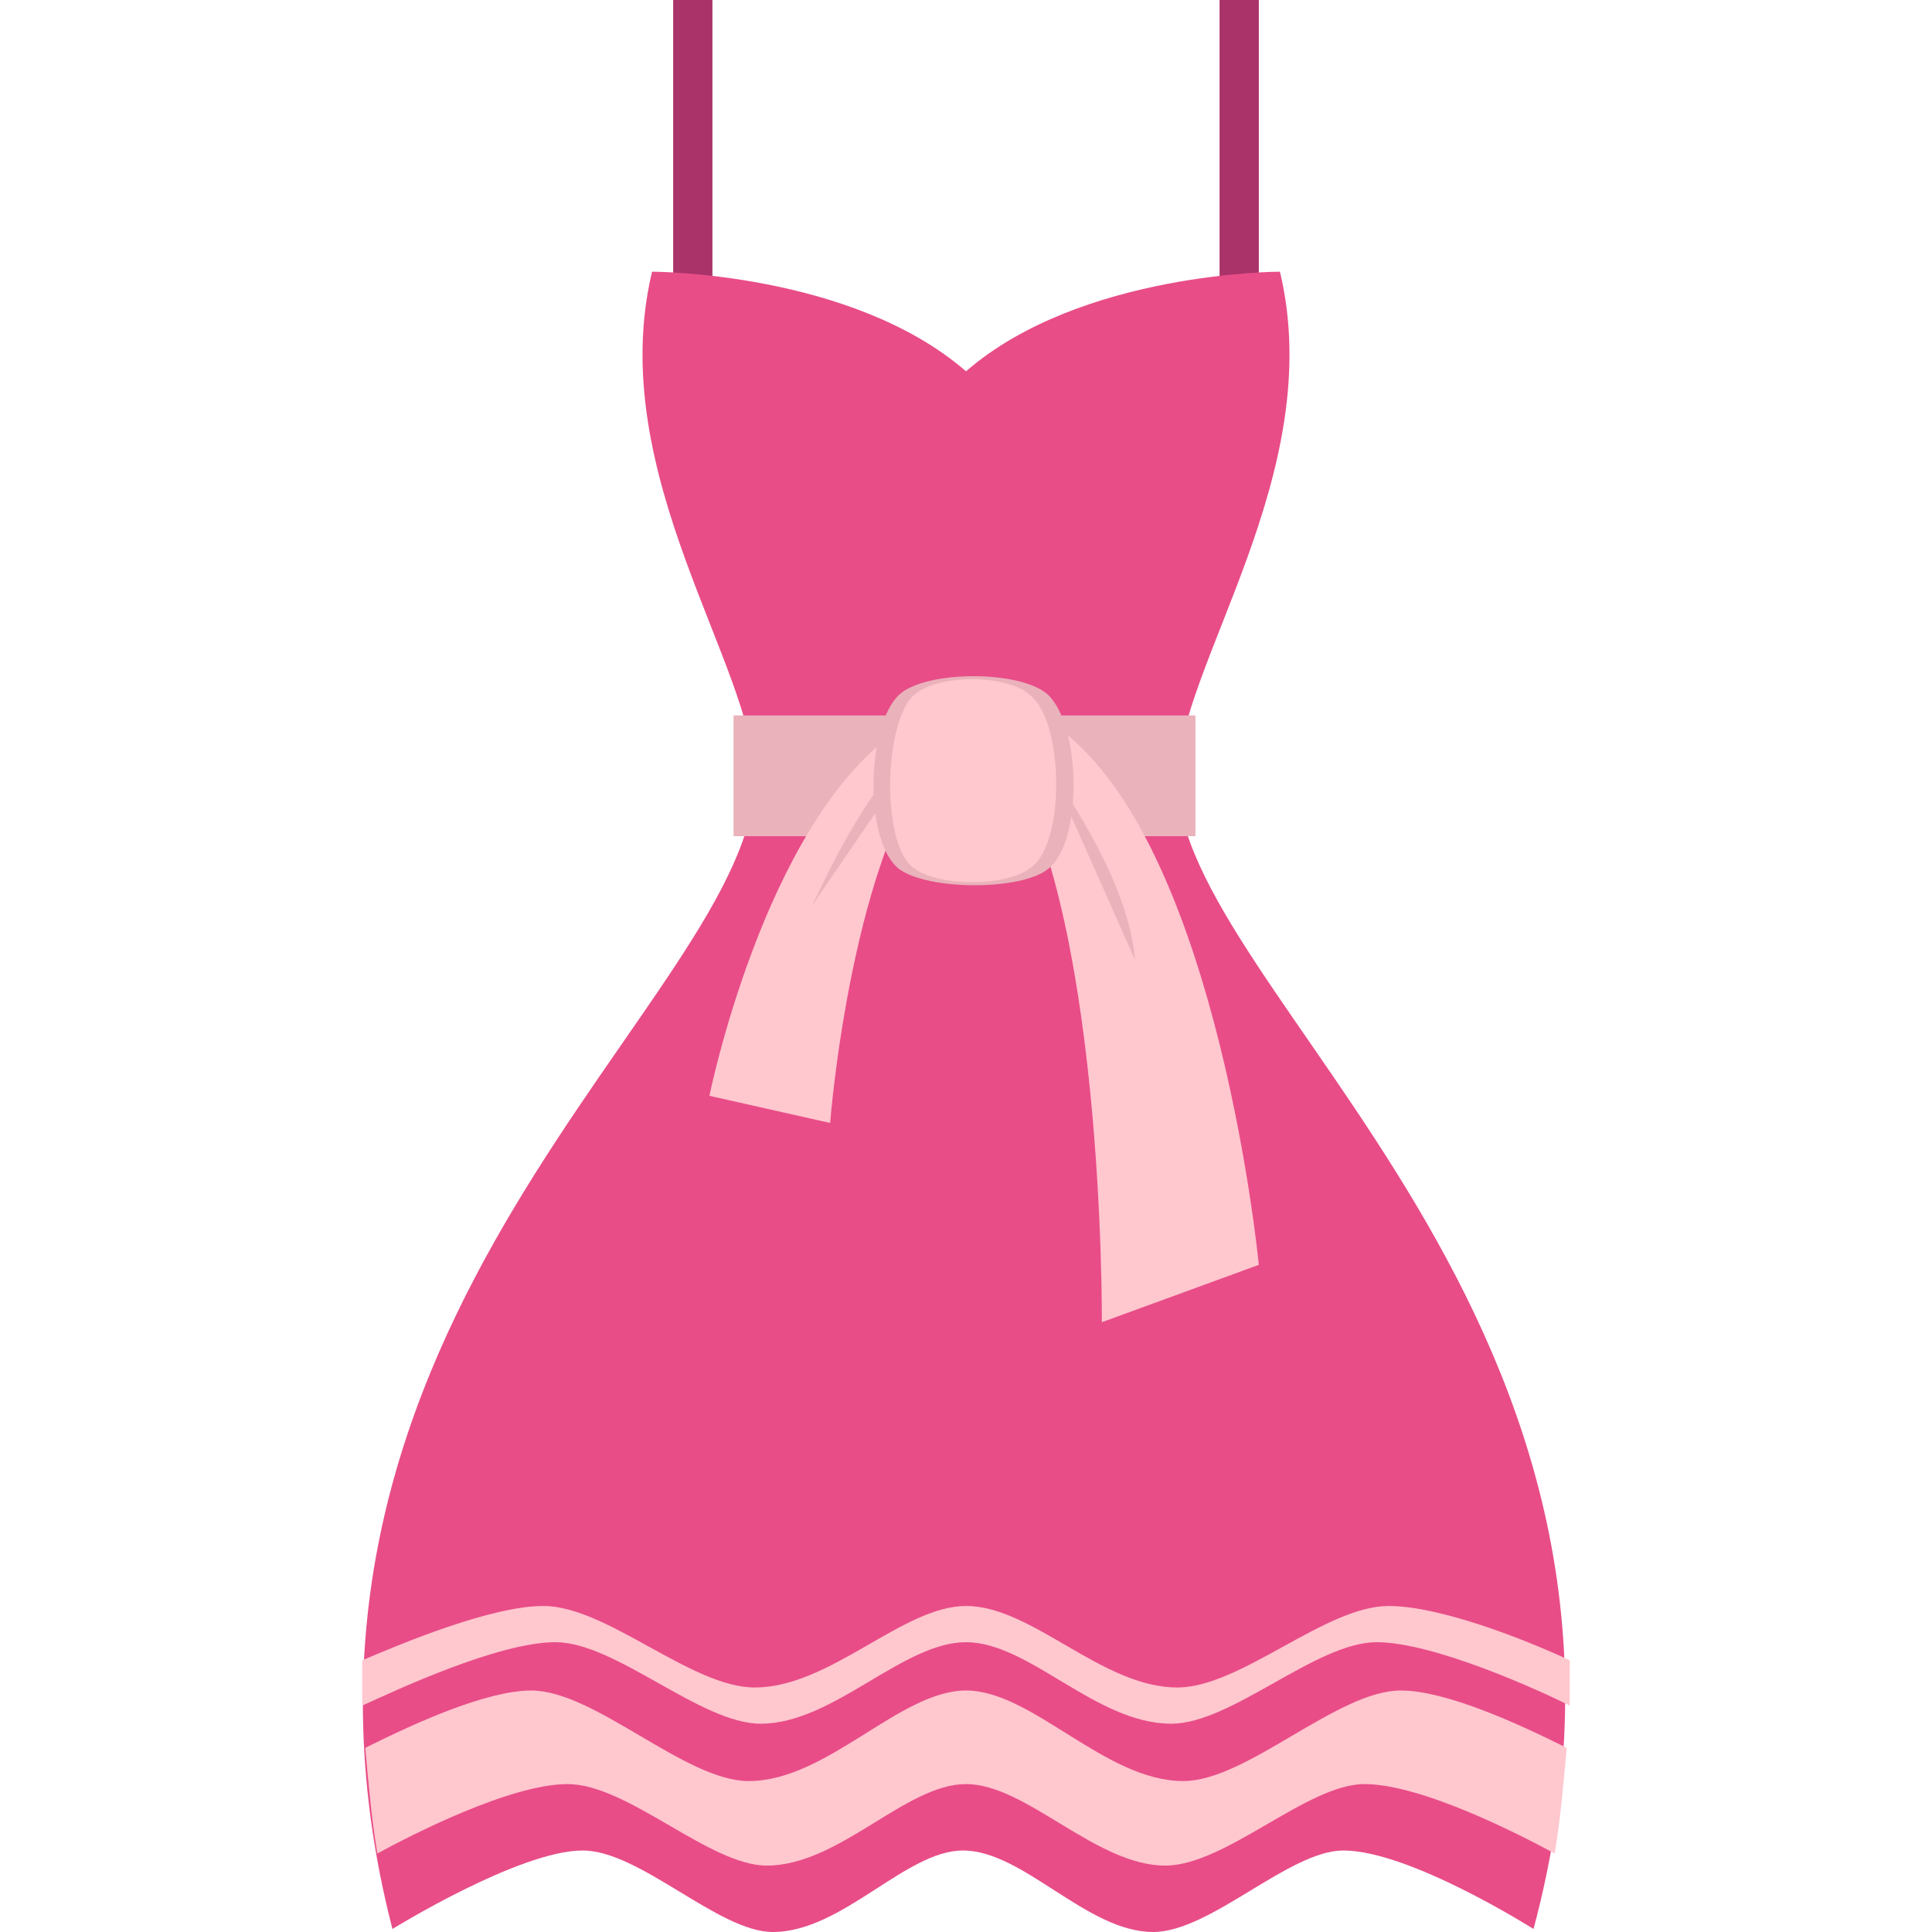
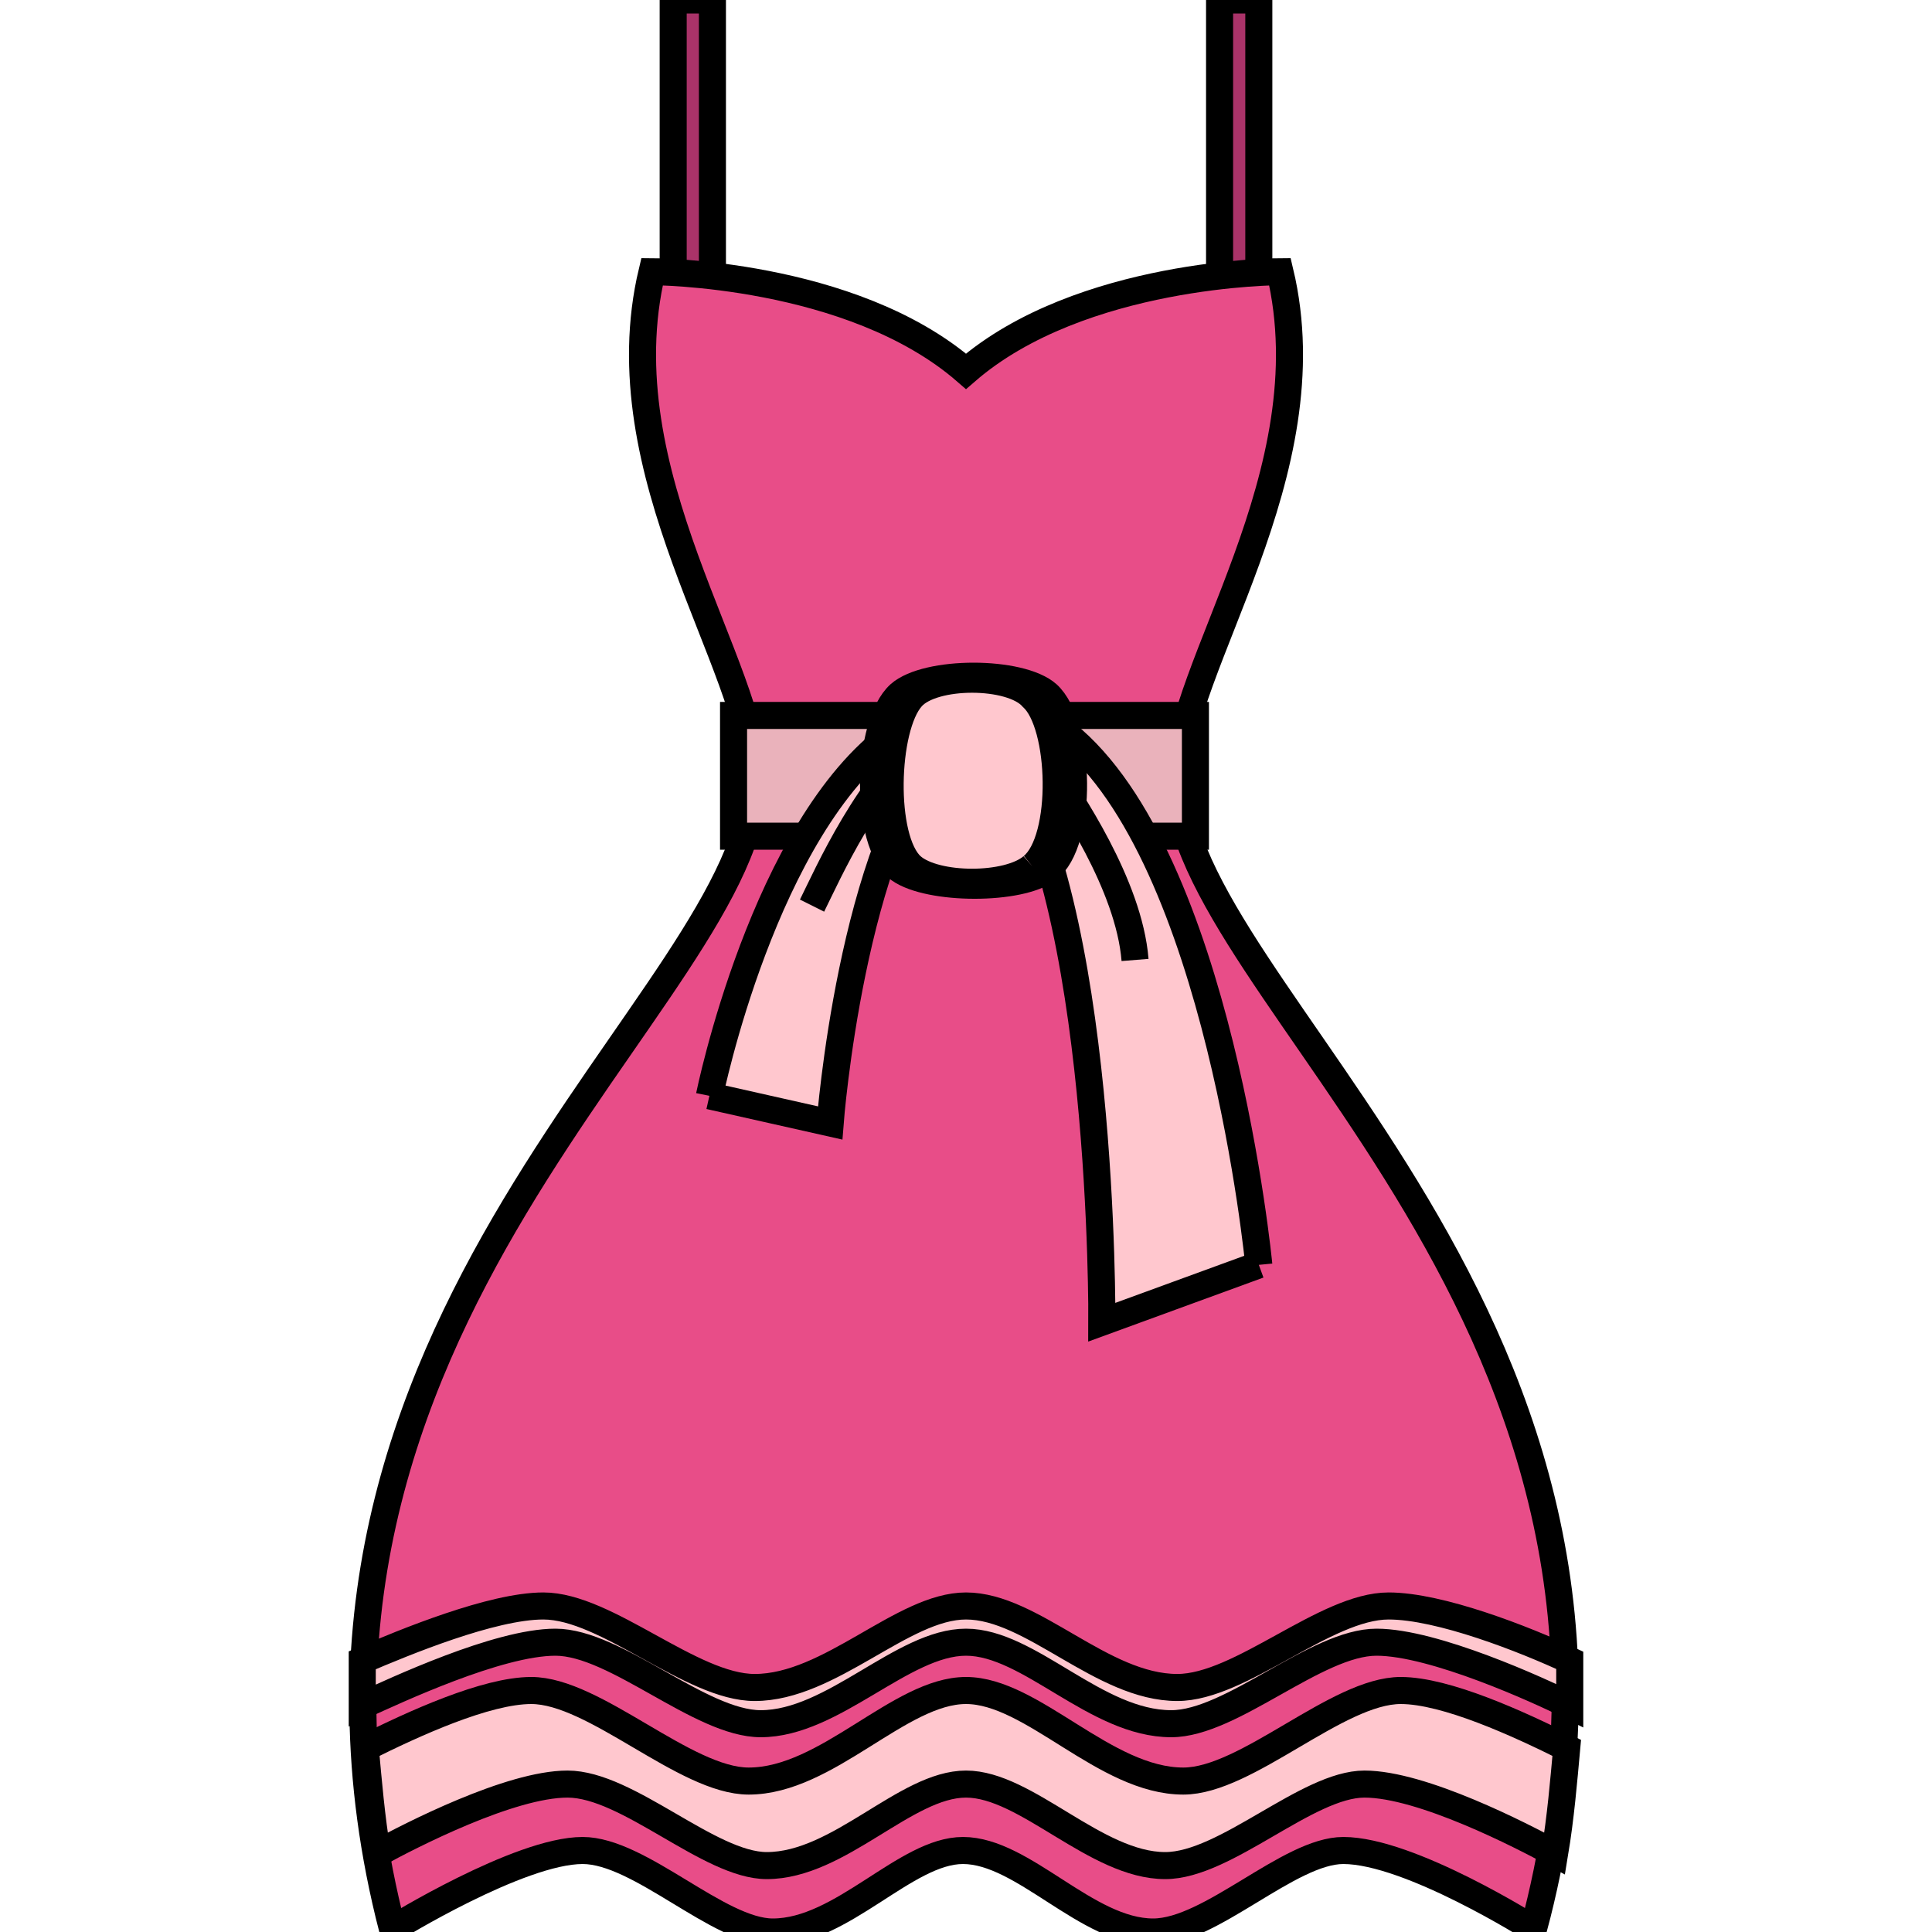
- <svg xmlns="http://www.w3.org/2000/svg" width="800px" height="800px" viewBox="0 0 64 64" aria-hidden="true" role="img" class="iconify iconify--emojione" preserveAspectRatio="xMidYMid meet">
-   <g fill="#aa3369">
-     <path d="M22.3 0h1.3v10.2h-1.3z">
- 
- </path>
-     <path d="M40.4 0h1.3v10.2h-1.3z">
- 
- </path>
-   </g>
-   <path d="M39 25.8c0-3.7 5-10.1 3.4-16.8c0 0-6.6 0-10.4 3.3C28.2 9 21.6 9 21.6 9C20 15.7 25 22.1 25 25.8C25 33 7.8 43.7 13 63.9c0 0 4.2-2.6 6.3-2.6c1.9 0 4.5 2.7 6.3 2.7c2.3 0 4.4-2.7 6.3-2.7c2 0 4.1 2.7 6.3 2.7c1.9 0 4.5-2.7 6.3-2.7c2.2 0 6.3 2.6 6.3 2.6C56.2 43.7 39 32.9 39 25.8" fill="#e84d88">
- 
- </path>
-   <path fill="#eab2bb" d="M24.3 23.7h15.3v4H24.3z">
- 
- </path>
-   <g fill="#ffc7ce">
-     <path d="M41.7 41.9l-5.2 1.9s.1-14.1-3.4-18.9c-.2-.3 1.9-.9 2.2-.6c5.1 4.1 6.4 17.6 6.4 17.6">
- 
- </path>
-     <path d="M23.5 36.3l4 .9s.7-9.2 3.8-12.6c.2-.2-1.4-.5-1.7-.3c-4.3 3.1-6.1 12-6.1 12">
- 
- </path>
-   </g>
-   <g fill="#eab2bb">
-     <path d="M34.8 25.5c.6.9 2.6 3.8 2.8 6.3">
- 
- </path>
-     <path d="M26.9 30c.5-1 1.9-4.2 3.9-5.7">
- 
- </path>
-     <path d="M34.7 28.8c-.9.7-3.9.7-4.9 0c-1.2-.9-1.1-4.8 0-5.8c.9-.8 4-.8 4.9 0c1.1 1 1.2 4.9 0 5.8">
- 
- </path>
-   </g>
-   <g fill="#ffc7ce">
-     <path d="M34.2 28.7c-.8.7-3.2.7-4 0c-1-.9-.9-4.6 0-5.6c.7-.8 3.3-.8 4 0c1 .9 1.1 4.7 0 5.6">
- 
- </path>
-     <path d="M46.4 56c-2.1 0-5.1 3-7.2 3c-2.6 0-5-3-7.2-3s-4.6 3-7.2 3c-2.1 0-5.1-3-7.2-3c-1.5 0-3.9 1.1-5.5 1.9c.1 1.1.2 2.3.4 3.5c1.1-.6 4.4-2.3 6.3-2.3c2 0 4.7 2.7 6.6 2.7c2.4 0 4.6-2.7 6.6-2.7s4.3 2.7 6.6 2.7c2 0 4.7-2.7 6.6-2.7c1.9 0 5.2 1.7 6.3 2.3c.2-1.2.3-2.4.4-3.5c-1.6-.8-4-1.9-5.5-1.9">
- 
- </path>
-     <path d="M25.2 57.1c2.4 0 4.7-2.7 6.8-2.7c2.1 0 4.3 2.7 6.8 2.7c2 0 4.8-2.7 6.8-2.7c1.9 0 5.4 1.6 6.4 2.1V55c-1.5-.7-4.3-1.8-6-1.8c-2.1 0-4.9 2.7-7 2.7c-2.5 0-4.8-2.7-7-2.7c-2.1 0-4.5 2.7-7 2.7c-2.1 0-4.9-2.7-7-2.7c-1.7 0-4.6 1.2-6 1.8v1.5c1.1-.5 4.5-2.1 6.4-2.1c2 0 4.8 2.7 6.8 2.7">
- 
- </path>
+ <svg xmlns="http://www.w3.org/2000/svg" width="800px" height="800px" viewBox="0 0 64 64" aria-hidden="true" role="img" class="iconify iconify--emojione" preserveAspectRatio="xMidYMid meet" fill="#000000" stroke="#000000" stroke-width="0.896">
+   <g id="SVGRepo_bgCarrier" stroke-width="0" />
+   <g id="SVGRepo_tracerCarrier" stroke-linecap="round" stroke-linejoin="round" />
+   <g id="SVGRepo_iconCarrier">
+     <g fill="#aa3369">
+       <path d="M22.3 0h1.3v10.2h-1.3z"> </path>
+       <path d="M40.4 0h1.3v10.2h-1.3z"> </path>
+     </g>
+     <path d="M39 25.8c0-3.7 5-10.1 3.4-16.8c0 0-6.6 0-10.4 3.3C28.2 9 21.6 9 21.6 9C20 15.7 25 22.1 25 25.8C25 33 7.8 43.7 13 63.9c0 0 4.2-2.6 6.3-2.6c1.9 0 4.5 2.7 6.3 2.7c2.3 0 4.4-2.7 6.3-2.7c2 0 4.1 2.7 6.3 2.7c1.9 0 4.5-2.7 6.3-2.7c2.2 0 6.3 2.6 6.3 2.6C56.2 43.7 39 32.9 39 25.8" fill="#e84d88"> </path>
+     <path fill="#eab2bb" d="M24.3 23.7h15.3v4H24.3z"> </path>
+     <g fill="#ffc7ce">
+       <path d="M41.7 41.9l-5.2 1.9s.1-14.1-3.4-18.9c-.2-.3 1.9-.9 2.2-.6c5.1 4.1 6.4 17.6 6.4 17.6"> </path>
+       <path d="M23.5 36.3l4 .9s.7-9.2 3.8-12.6c.2-.2-1.4-.5-1.7-.3c-4.3 3.1-6.1 12-6.1 12"> </path>
+     </g>
+     <g fill="#eab2bb">
+       <path d="M34.8 25.5c.6.9 2.6 3.8 2.8 6.3"> </path>
+       <path d="M26.9 30c.5-1 1.9-4.2 3.9-5.7"> </path>
+       <path d="M34.7 28.8c-.9.7-3.9.7-4.9 0c-1.2-.9-1.1-4.8 0-5.8c.9-.8 4-.8 4.9 0c1.1 1 1.2 4.9 0 5.8"> </path>
+     </g>
+     <g fill="#ffc7ce">
+       <path d="M34.2 28.7c-.8.7-3.2.7-4 0c-1-.9-.9-4.6 0-5.6c.7-.8 3.3-.8 4 0c1 .9 1.1 4.7 0 5.6"> </path>
+       <path d="M46.4 56c-2.1 0-5.1 3-7.2 3c-2.6 0-5-3-7.2-3s-4.6 3-7.2 3c-2.1 0-5.1-3-7.2-3c-1.5 0-3.9 1.1-5.5 1.9c.1 1.1.2 2.3.4 3.5c1.1-.6 4.4-2.3 6.3-2.3c2 0 4.7 2.7 6.6 2.7c2.4 0 4.6-2.7 6.6-2.7s4.3 2.7 6.6 2.7c2 0 4.7-2.7 6.6-2.7c1.9 0 5.2 1.7 6.3 2.3c.2-1.2.3-2.4.4-3.5c-1.6-.8-4-1.9-5.5-1.9"> </path>
+       <path d="M25.2 57.1c2.4 0 4.7-2.7 6.8-2.7c2.1 0 4.3 2.7 6.8 2.7c2 0 4.8-2.7 6.8-2.7c1.9 0 5.4 1.6 6.4 2.1V55c-1.5-.7-4.3-1.8-6-1.8c-2.1 0-4.9 2.7-7 2.7c-2.5 0-4.8-2.7-7-2.7c-2.1 0-4.5 2.7-7 2.7c-2.1 0-4.9-2.7-7-2.7c-1.7 0-4.6 1.2-6 1.8v1.5c1.1-.5 4.5-2.1 6.4-2.1c2 0 4.8 2.7 6.8 2.7"> </path>
+     </g>
  </g>
</svg>
